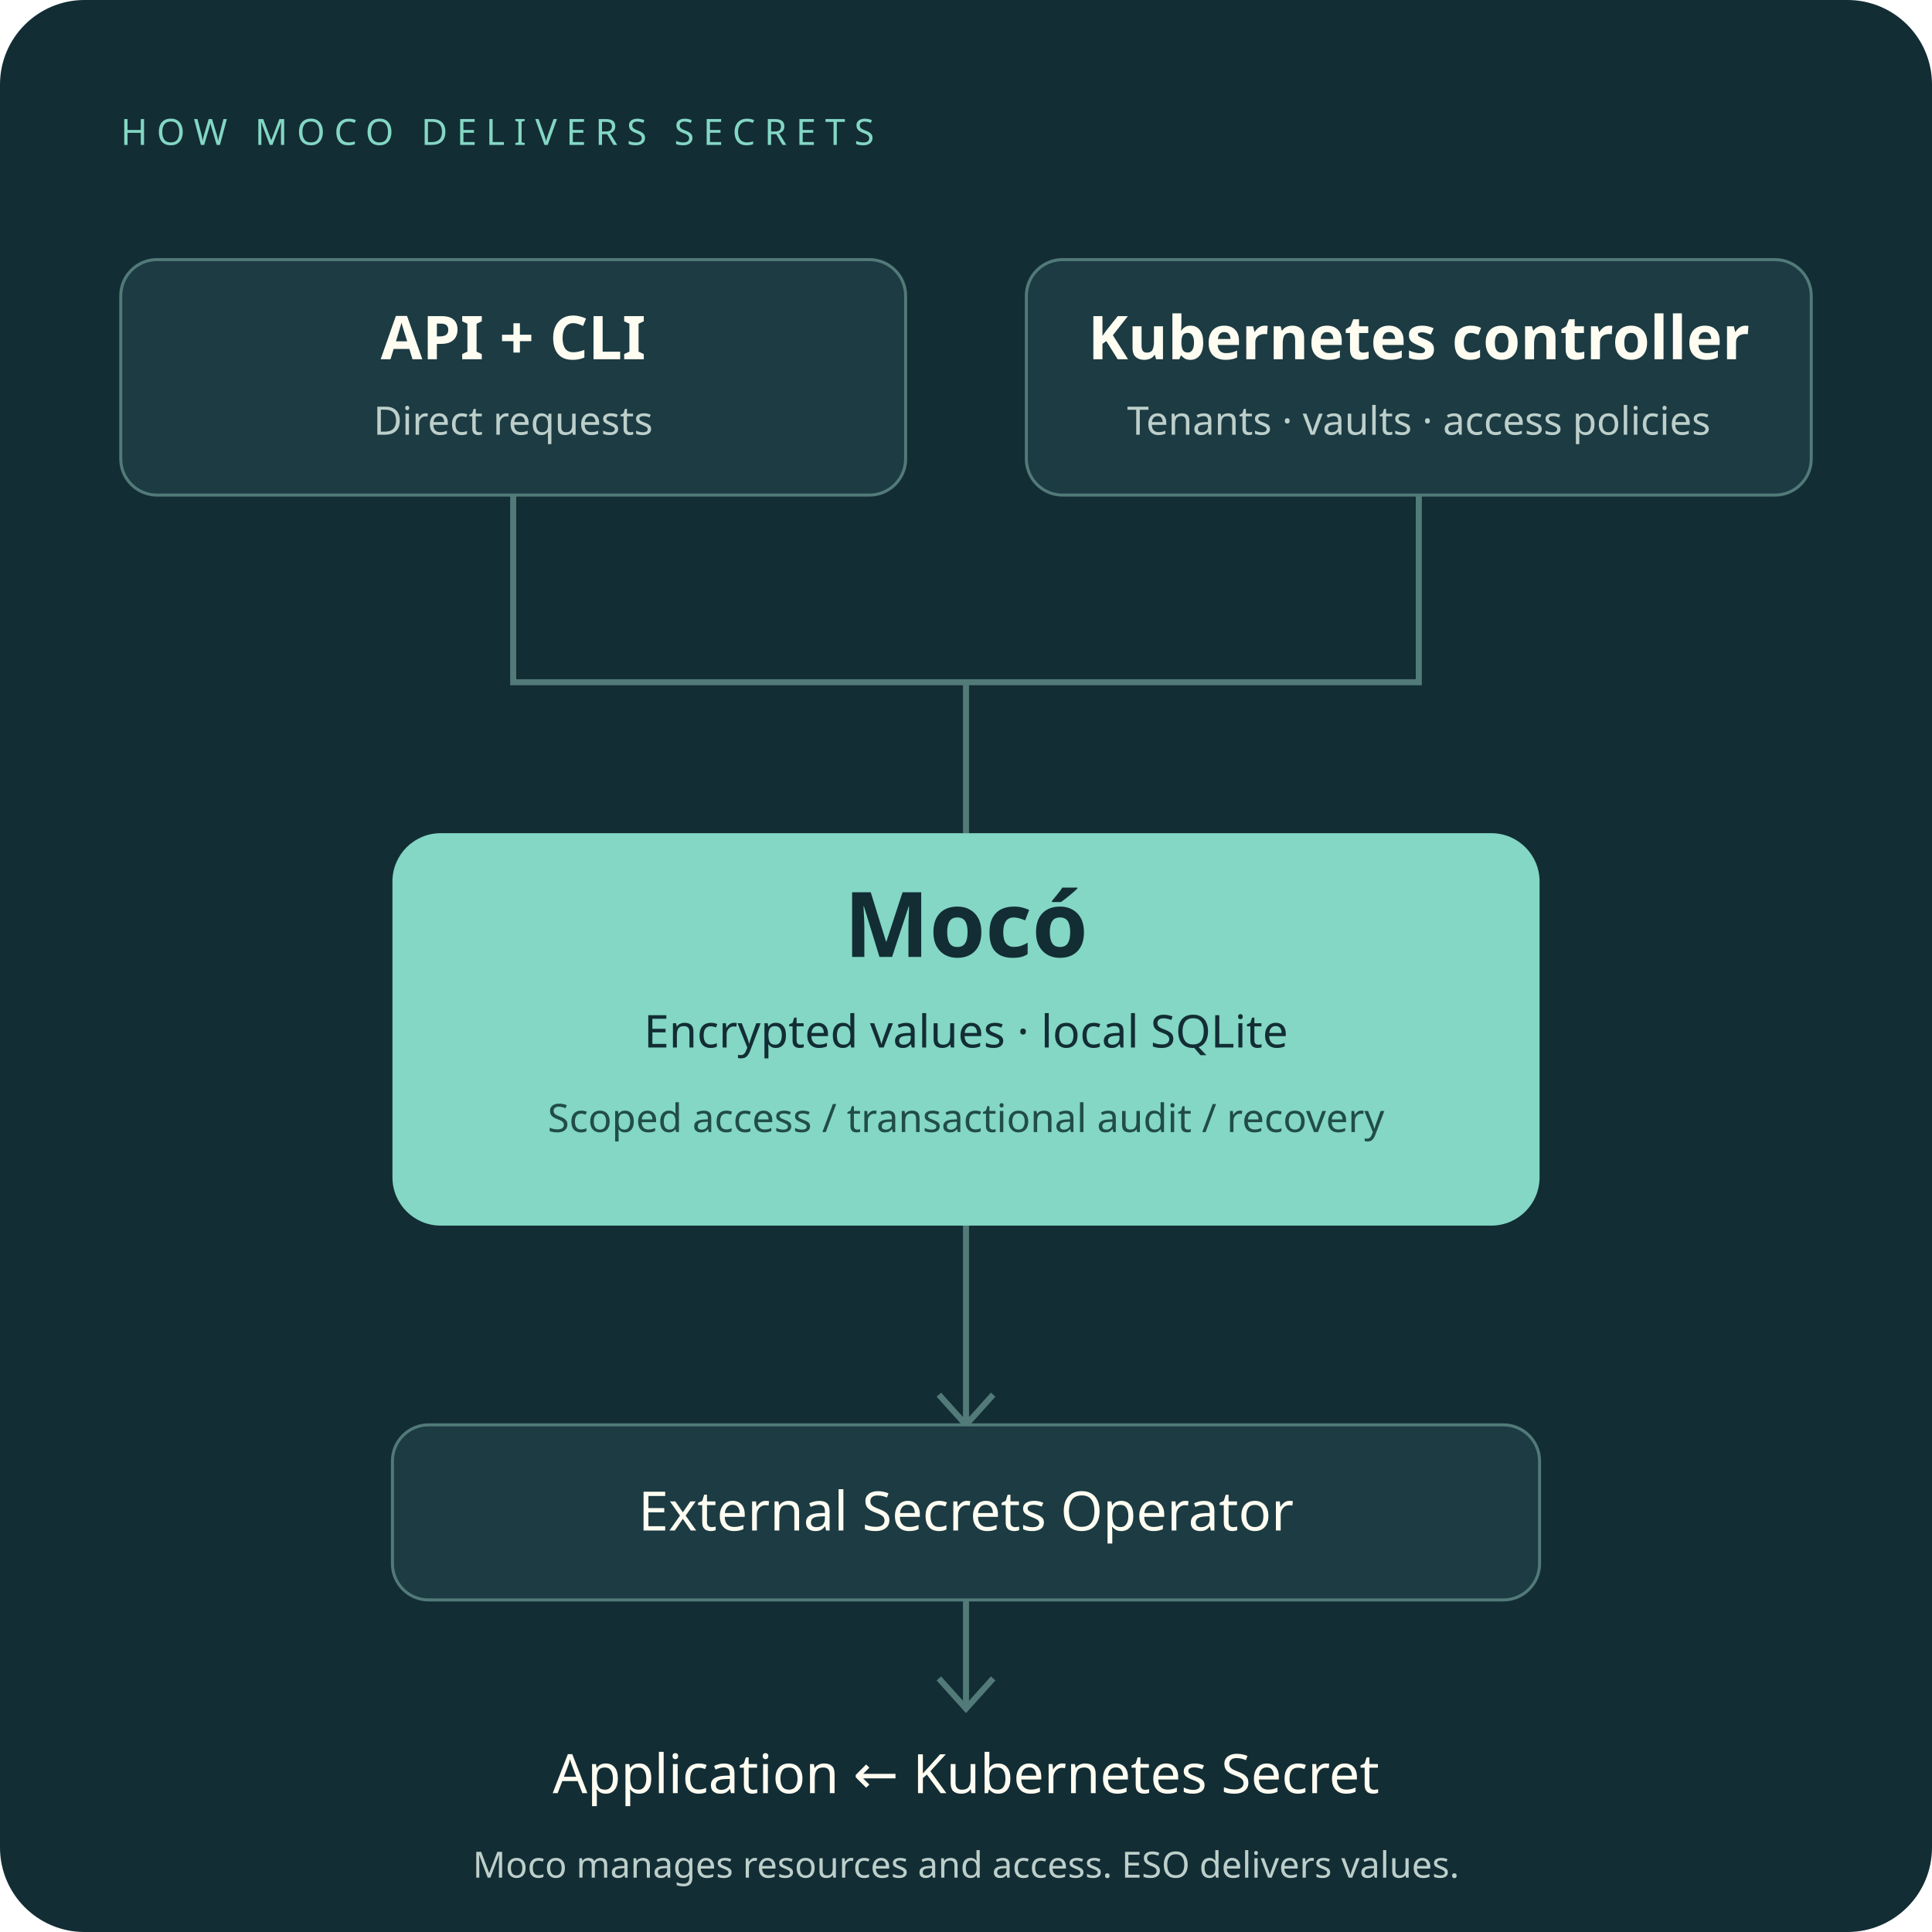
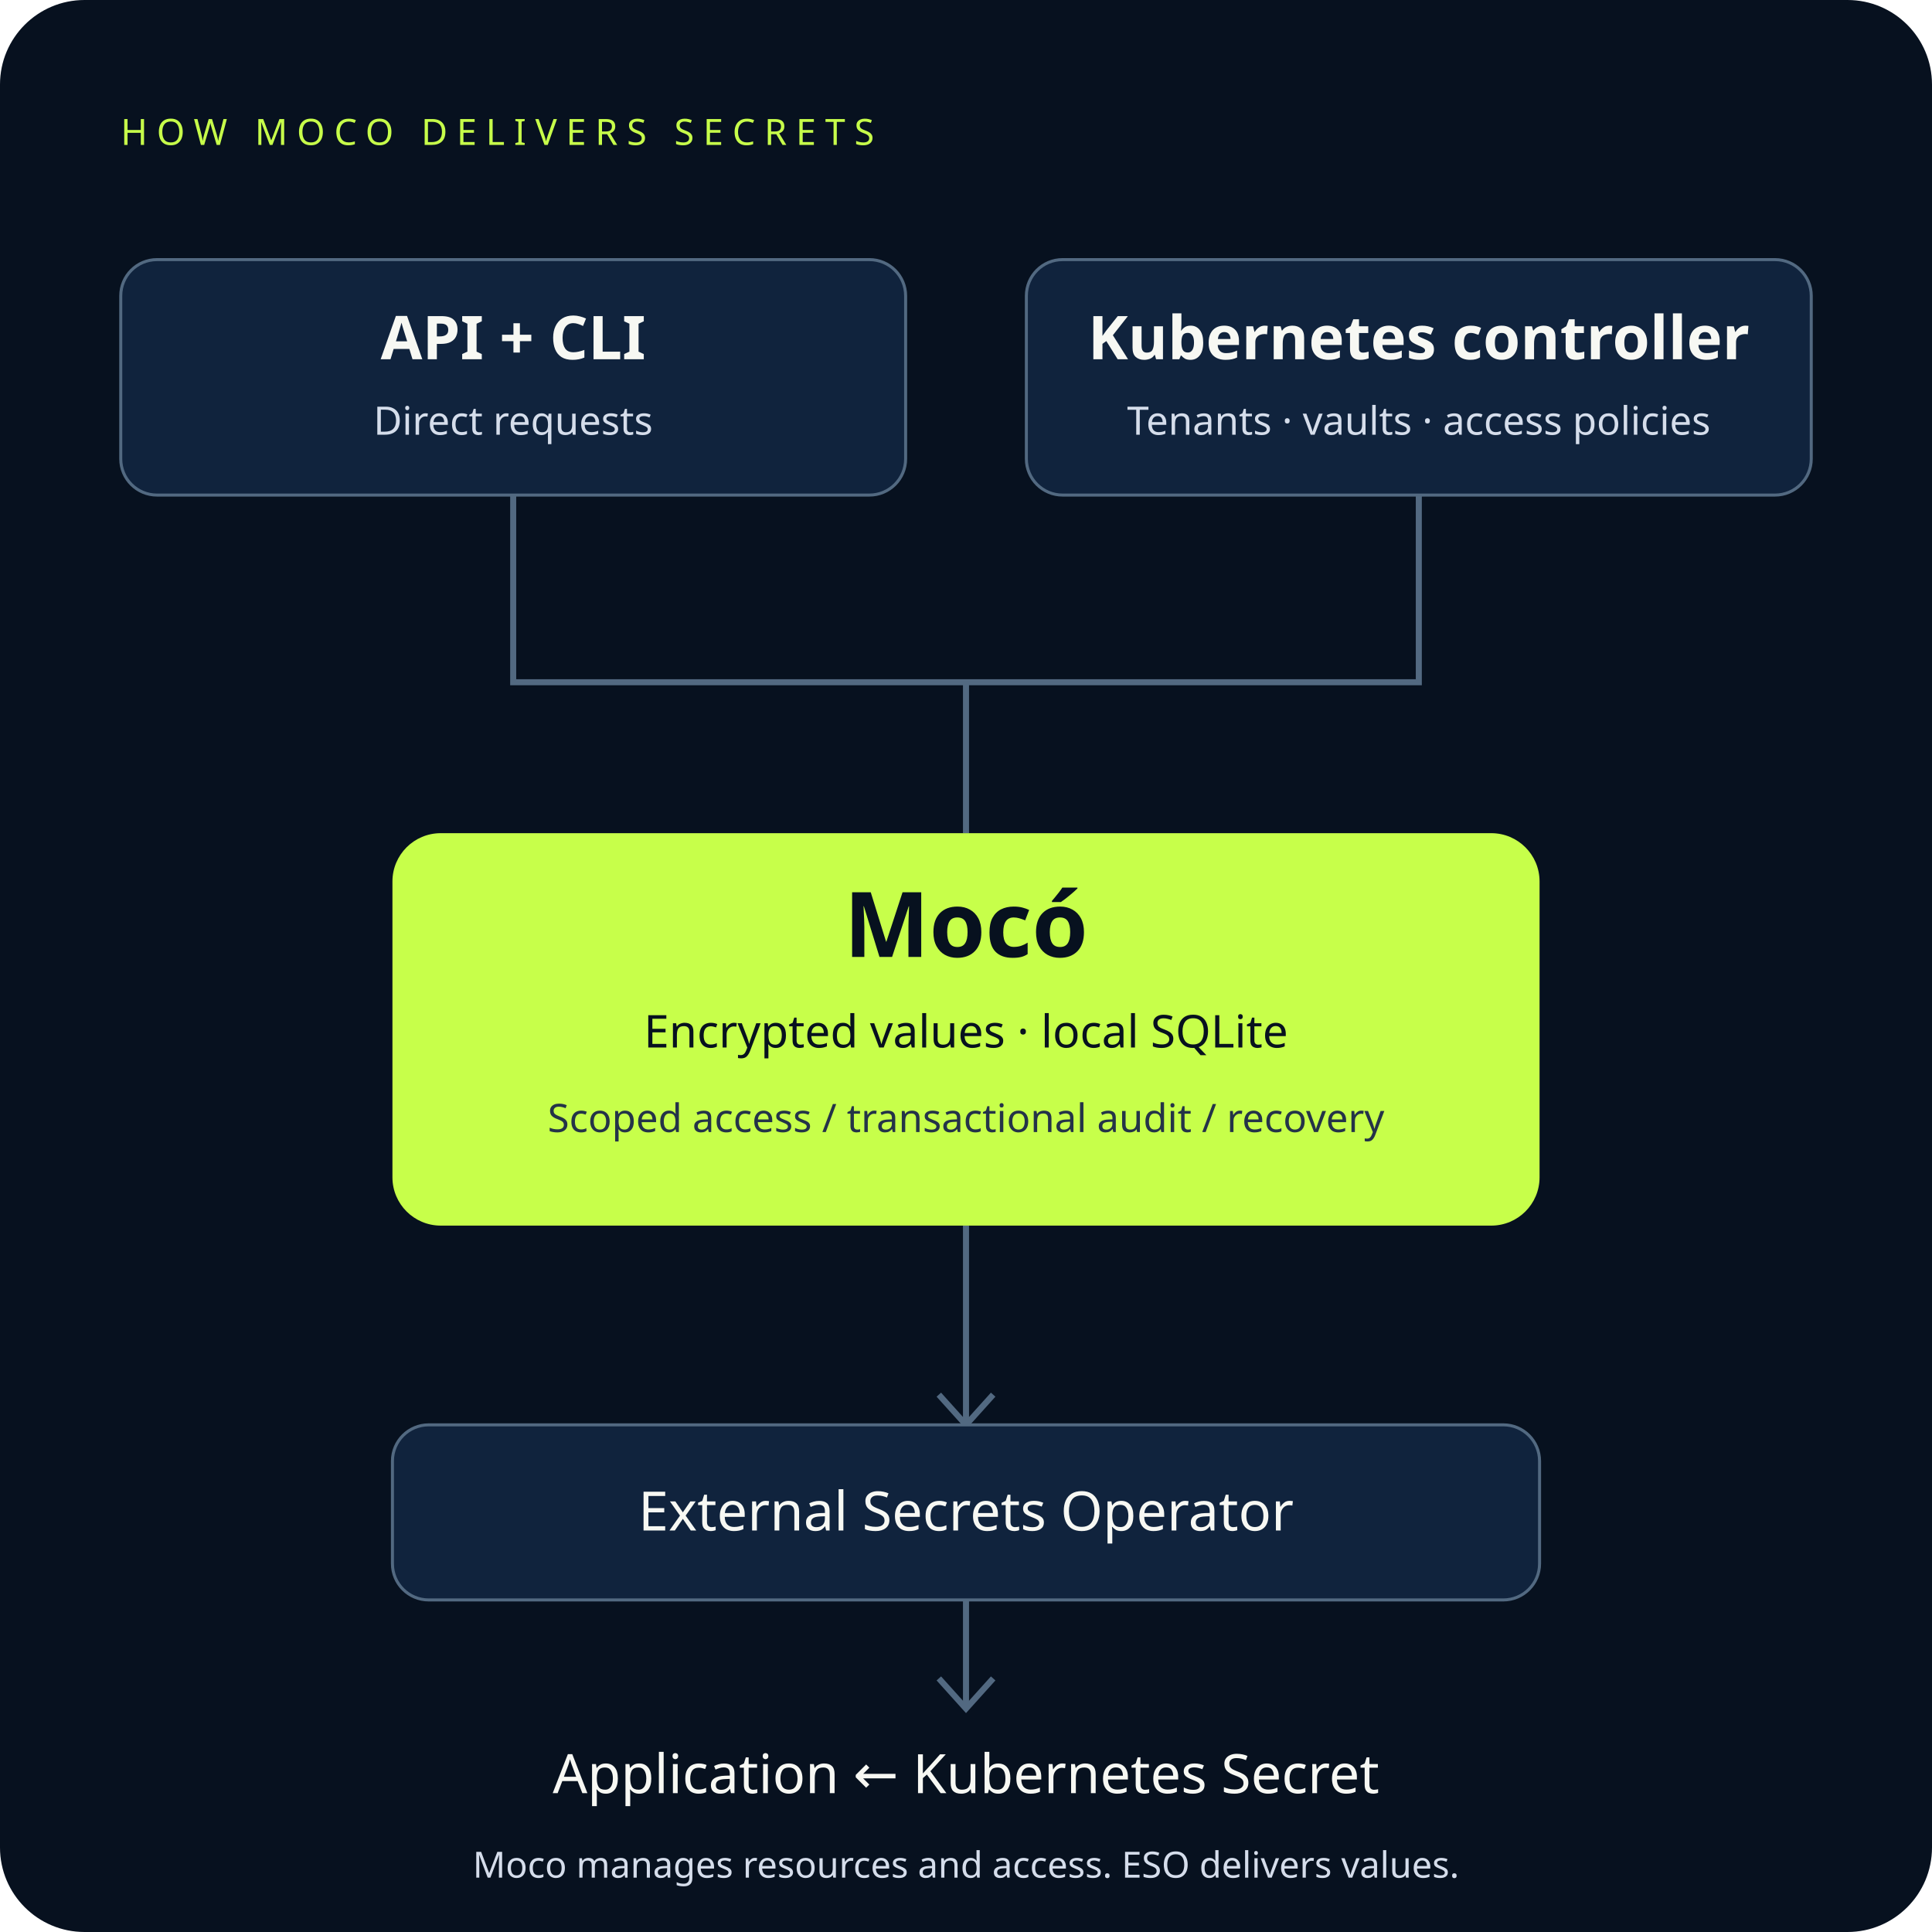
<svg xmlns="http://www.w3.org/2000/svg" width="640" height="640" viewBox="0 0 640 640" role="img" aria-labelledby="title desc">
-   <rect width="640" height="640" rx="28" fill="#132d35" />
-   <g fill="none" stroke="#527a78" stroke-width="2">
+   <rect width="640" height="640" rx="28" fill="#07111f" />
+   <g fill="none" stroke="#526981" stroke-width="2">
    <path d="M170 164v62h150v50M470 164v62H320M320 406v66M320 530v36" />
    <path d="m311 462 9 10 9-10M311 556l9 10 9-10" />
  </g>
  <g font-family="system-ui, sans-serif" text-anchor="middle">
-     <text x="40" y="48" text-anchor="start" fill="#83d7c4" font-size="12" letter-spacing="3">HOW MOCO DELIVERS SECRETS</text>
-     <g fill="#1c3b43" stroke="#527a78">
+     <text x="40" y="48" text-anchor="start" fill="#c7ff4a" font-size="12" letter-spacing="3">HOW MOCO DELIVERS SECRETS</text>
+     <g fill="#10233d" stroke="#526981">
      <rect x="40" y="86" width="260" height="78" rx="12" />
      <rect x="340" y="86" width="260" height="78" rx="12" />
    </g>
-     <g fill="#fffdf1" font-size="20" font-weight="600">
+     <g fill="#f7f8f3" font-size="20" font-weight="600">
      <text x="170" y="119">API + CLI</text>
      <text x="470" y="119">Kubernetes controller</text>
    </g>
-     <g fill="#bdcfca" font-size="13">
+     <g fill="#d5ddeb" font-size="13">
      <text x="170" y="144">Direct requests</text>
      <text x="470" y="144">Tenants · vaults · access policies</text>
    </g>
-     <rect x="130" y="276" width="380" height="130" rx="16" fill="#83d7c4" />
-     <text x="320" y="317" font-size="30" font-weight="700" fill="#132d35">Mocó</text>
-     <text x="320" y="347" fill="#132d35" font-size="15">Encrypted values · local SQLite</text>
-     <text x="320" y="375" fill="#214c4a" font-size="13">Scoped access / transactional audit / recovery</text>
-     <rect x="130" y="472" width="380" height="58" rx="12" fill="#1c3b43" stroke="#527a78" />
-     <text x="320" y="507" fill="#fffdf1" font-size="18">External Secrets Operator</text>
-     <text x="320" y="594" fill="#fffdf1" font-size="18">Application ← Kubernetes Secret</text>
-     <text x="320" y="622" fill="#bdcfca" font-size="12">Moco manages resources and access. ESO delivers values.</text>
+     <rect x="130" y="276" width="380" height="130" rx="16" fill="#c7ff4a" />
+     <text x="320" y="317" font-size="30" font-weight="700" fill="#07111f">Mocó</text>
+     <text x="320" y="347" fill="#07111f" font-size="15">Encrypted values · local SQLite</text>
+     <text x="320" y="375" fill="#243348" font-size="13">Scoped access / transactional audit / recovery</text>
+     <rect x="130" y="472" width="380" height="58" rx="12" fill="#10233d" stroke="#526981" />
+     <text x="320" y="507" fill="#f7f8f3" font-size="18">External Secrets Operator</text>
+     <text x="320" y="594" fill="#f7f8f3" font-size="18">Application ← Kubernetes Secret</text>
+     <text x="320" y="622" fill="#d5ddeb" font-size="12">Moco manages resources and access. ESO delivers values.</text>
  </g>
</svg>
